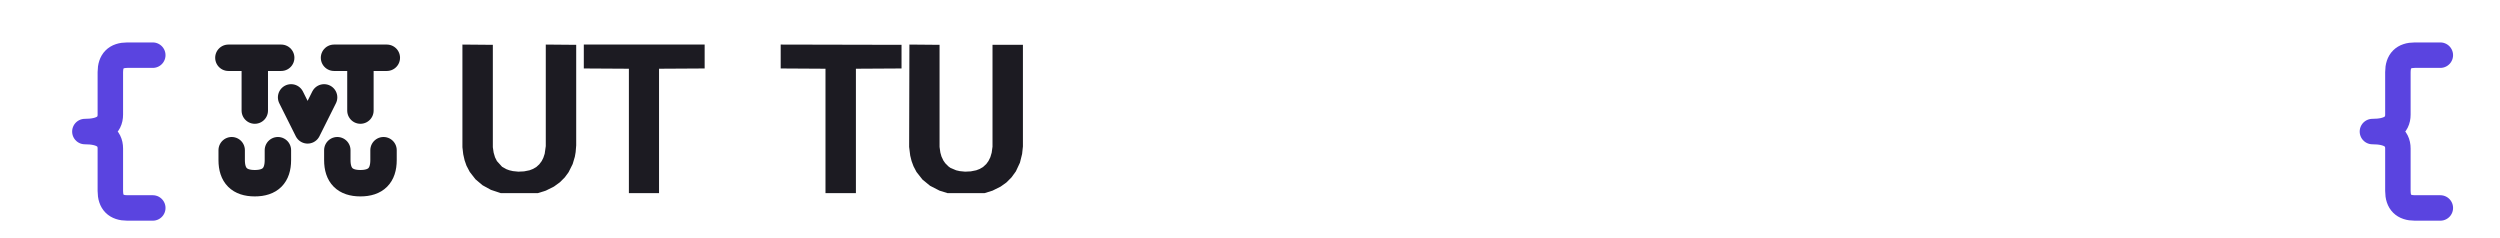
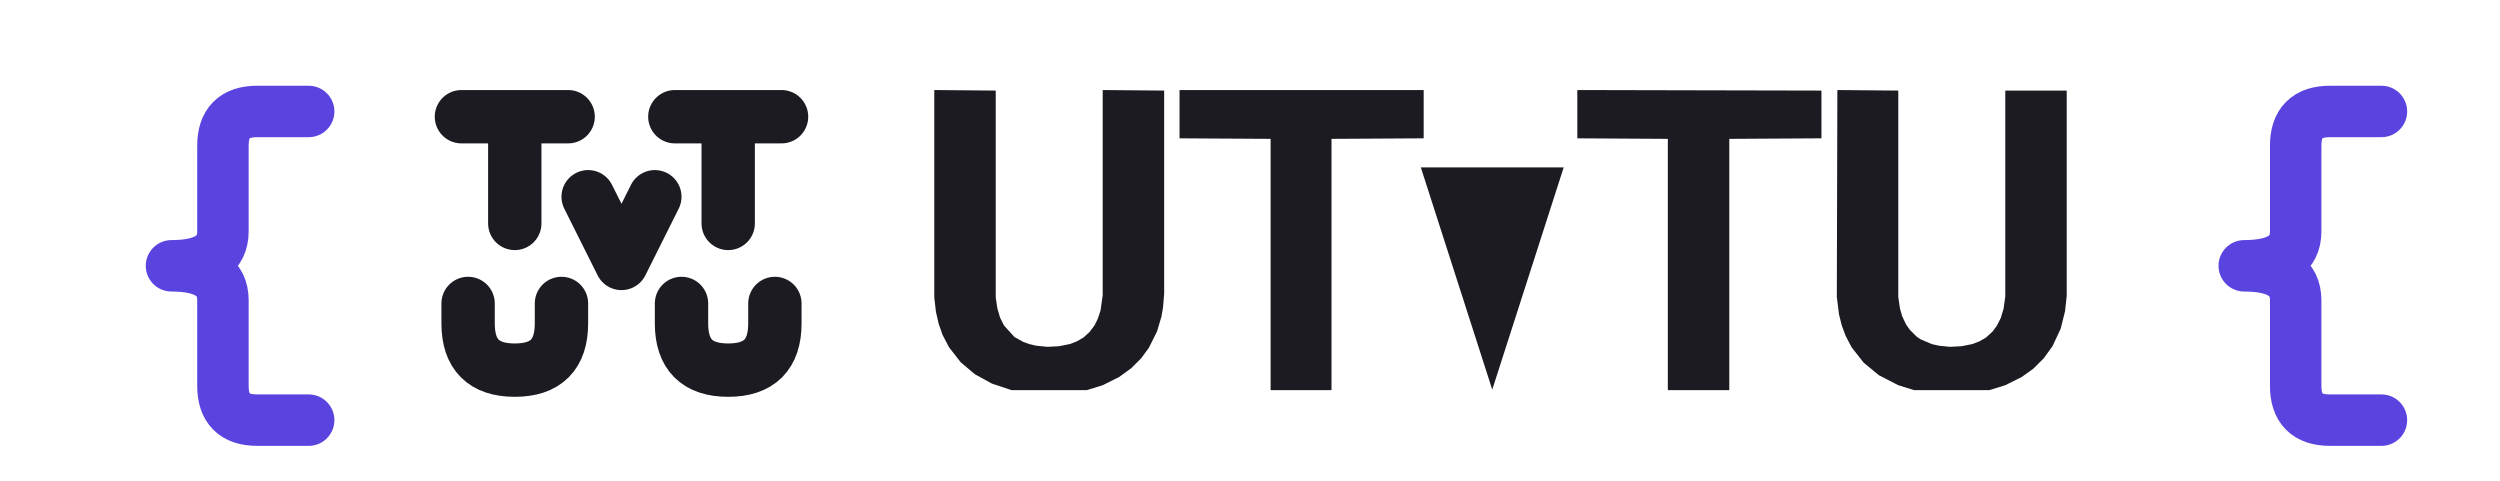
- <svg xmlns="http://www.w3.org/2000/svg" viewBox="0 0 1683 160" width="1683" height="160">
+ <svg xmlns="http://www.w3.org/2000/svg" viewBox="0 0 833 160" width="833" height="160">
  <g transform="translate(45.71,25.71) scale(2.8571)">
    <path d="M20 4 H14 Q10 4 10 8 V18 Q10 22 4 22 Q10 22 10 26 V36 Q10 40 14 40 H20" fill="none" stroke="#5A44E0" stroke-width="6.0" stroke-linecap="round" stroke-linejoin="round" />
  </g>
  <g transform="translate(135.97,10.00) scale(2.2222)">
    <path d="M8 13 H24 M16 13 V29 M40 13 H56 M48 13 V29 M27 25 L32 35 L37 25 M9 41 V44 Q9 51 16 51 Q23 51 23 44 V41 M55 41 V44 Q55 51 48 51 Q41 51 41 44 V41" fill="none" stroke="#1C1B22" stroke-width="8.0" stroke-linecap="round" stroke-linejoin="round" />
  </g>
  <g transform="translate(311.30,30.00) scale(1)">
-     <path fill="#1C1B22" d="M0.00,0.00 L20.48,0.18 L20.48,69.10 L21.02,72.76 L21.94,75.87 L23.22,78.43 L26.69,82.27 L29.62,83.91 L31.63,84.64 L34.00,85.19 L37.66,85.56 L41.50,85.37 L45.16,84.64 L47.53,83.73 L49.73,82.45 L51.74,80.62 L53.38,78.43 L54.48,76.23 L55.39,73.49 L56.12,68.37 L56.12,0.00 L76.60,0.18 L76.60,67.82 L76.23,72.39 L75.69,75.50 L74.22,80.44 L71.48,85.92 L68.92,89.40 L65.63,92.69 L61.61,95.61 L56.12,98.35 L50.82,100.00 L25.78,100.00 L19.20,97.81 L13.53,94.70 L8.78,90.68 L4.94,85.74 L2.74,81.54 L1.46,77.88 L0.55,73.86 L0.00,69.10 L0.00,0.00 Z M81.72,0.00 L163.07,0.00 L163.07,16.09 L132.36,16.27 L132.36,100.00 L112.07,100.00 L112.07,16.27 L81.72,16.09 L81.72,0.00 Z M966.32,289.00 L1096.50,694.00 L1226.68,289.00 Z M214.26,0.00 L295.61,0.18 L295.61,16.09 L264.90,16.27 L264.90,100.00 L244.42,100.00 L244.42,16.27 L214.26,16.09 L214.26,0.00 Z M300.91,0.00 L321.21,0.18 L321.21,68.92 L321.76,72.76 L322.49,75.32 L323.77,78.06 L325.05,79.89 L327.24,82.08 L328.52,83.00 L332.36,84.64 L334.73,85.19 L338.39,85.56 L342.23,85.37 L345.89,84.64 L348.26,83.73 L350.46,82.45 L352.65,80.44 L354.11,78.43 L355.39,75.87 L356.31,72.76 L356.86,68.74 L356.86,0.18 L377.33,0.18 L377.33,68.56 L376.78,73.67 L375.32,79.52 L372.58,85.37 L369.65,89.40 L366.18,92.87 L362.34,95.61 L356.86,98.35 L351.55,100.00 L326.51,100.00 L321.21,98.35 L314.81,95.06 L309.69,90.86 L305.67,85.74 L303.66,81.90 L302.38,78.43 L301.46,74.77 L300.73,68.92 L300.91,0.00 Z" />
+     <path fill="#1C1B22" d="M0.00,0.00 L20.48,0.18 L20.48,69.10 L21.02,72.76 L21.94,75.87 L23.22,78.43 L26.69,82.27 L29.62,83.91 L31.63,84.64 L34.00,85.19 L37.66,85.56 L41.50,85.37 L45.16,84.64 L47.53,83.73 L49.73,82.45 L51.74,80.62 L53.38,78.43 L54.48,76.23 L55.39,73.49 L56.12,68.37 L56.12,0.00 L76.60,0.18 L76.60,67.82 L76.23,72.39 L75.69,75.50 L74.22,80.44 L71.48,85.92 L68.92,89.40 L65.63,92.69 L61.61,95.61 L56.12,98.35 L50.82,100.00 L25.78,100.00 L19.20,97.81 L13.53,94.70 L8.78,90.68 L4.94,85.74 L2.74,81.54 L1.46,77.88 L0.55,73.86 L0.00,69.10 L0.00,0.00 Z M81.72,0.00 L163.07,0.00 L163.07,16.09 L132.36,16.27 L132.36,100.00 L112.07,100.00 L112.07,16.27 L81.72,16.09 L81.72,0.00 Z M162.12,25.78 L185.92,99.82 L209.72,25.78 Z M214.26,0.00 L295.61,0.18 L295.61,16.09 L264.90,16.27 L264.90,100.00 L244.42,100.00 L244.42,16.27 L214.26,16.09 L214.26,0.00 Z M300.91,0.00 L321.21,0.18 L321.21,68.92 L321.76,72.76 L322.49,75.32 L323.77,78.06 L325.05,79.89 L327.24,82.08 L328.52,83.00 L332.36,84.64 L334.73,85.19 L338.39,85.56 L342.23,85.37 L345.89,84.64 L348.26,83.73 L350.46,82.45 L352.65,80.44 L354.11,78.43 L355.39,75.87 L356.31,72.76 L356.86,68.74 L356.86,0.18 L377.33,0.18 L377.33,68.56 L376.78,73.67 L375.32,79.52 L372.58,85.37 L369.65,89.40 L366.18,92.87 L362.34,95.61 L356.86,98.35 L351.55,100.00 L326.51,100.00 L321.21,98.35 L314.81,95.06 L309.69,90.86 L305.67,85.74 L303.66,81.90 L302.38,78.43 L301.46,74.77 L300.73,68.92 L300.91,0.00 Z" />
  </g>
-   <g transform="translate(1585.69,25.71) scale(2.8571)">
+   <g transform="translate(736.35,25.71) scale(2.8571)">
    <path d="M20 4 H14 Q10 4 10 8 V18 Q10 22 4 22 Q10 22 10 26 V36 Q10 40 14 40 H20" fill="none" stroke="#5A44E0" stroke-width="6.0" stroke-linecap="round" stroke-linejoin="round" />
  </g>
</svg>
